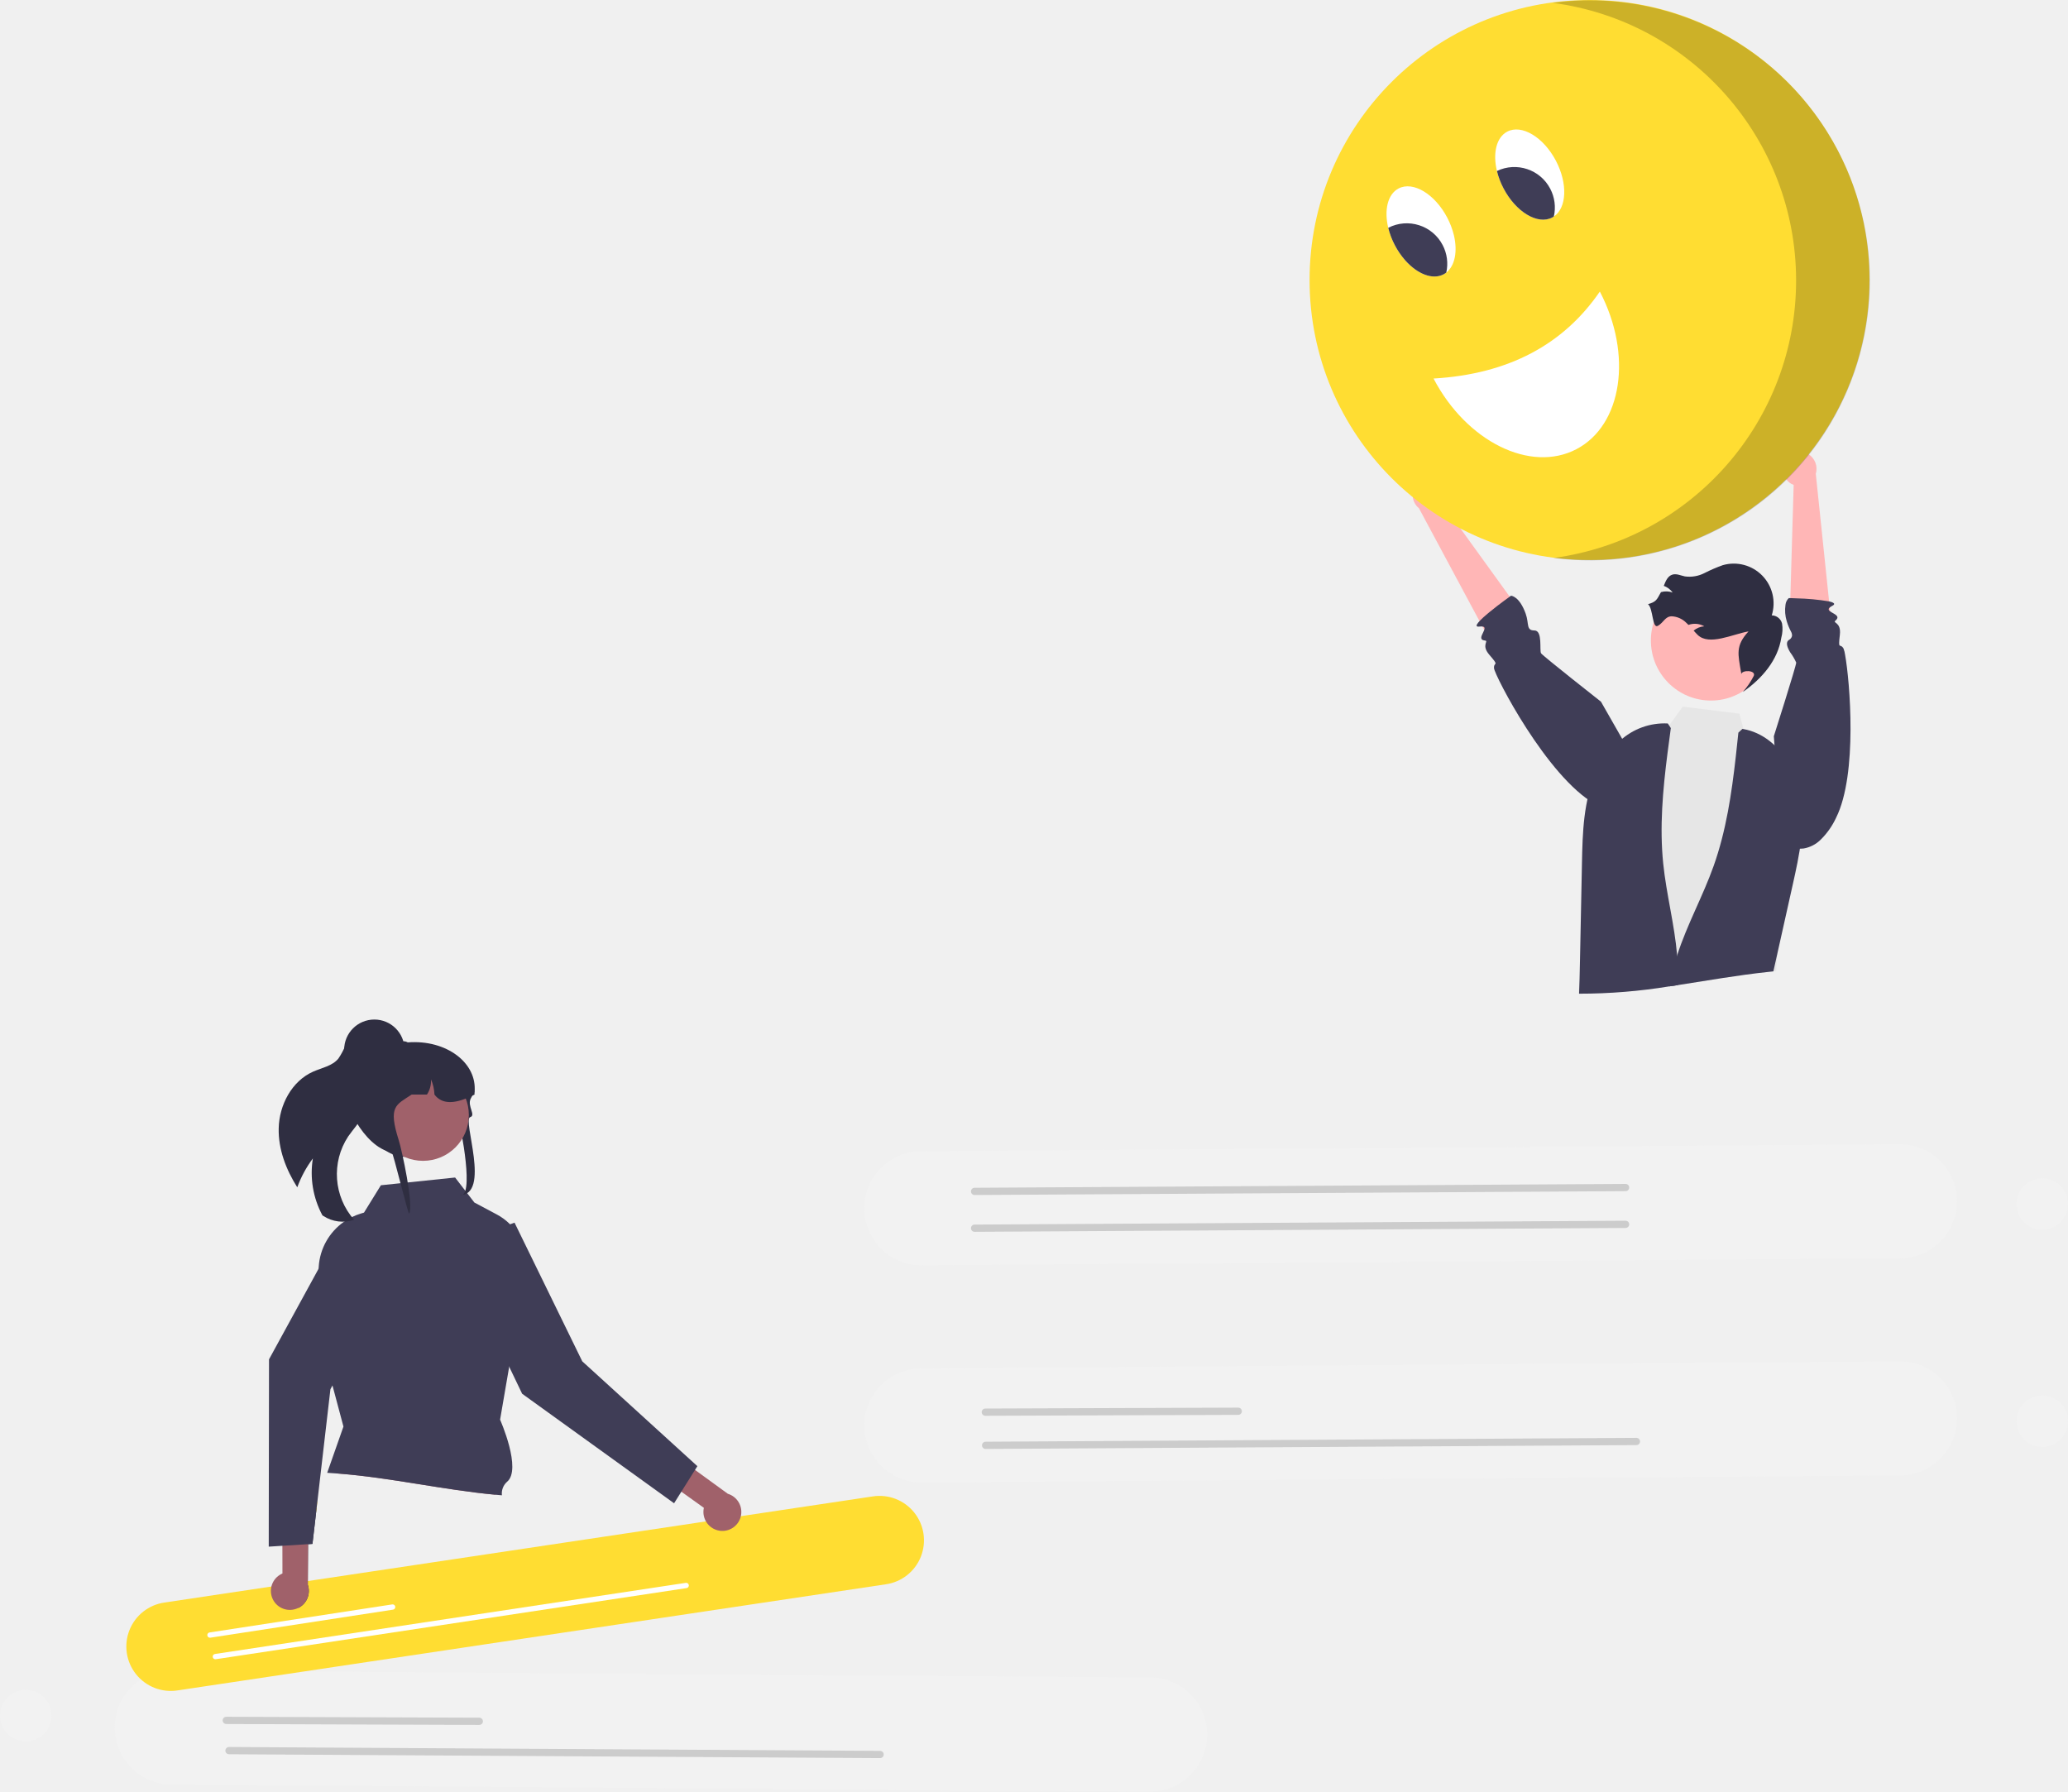
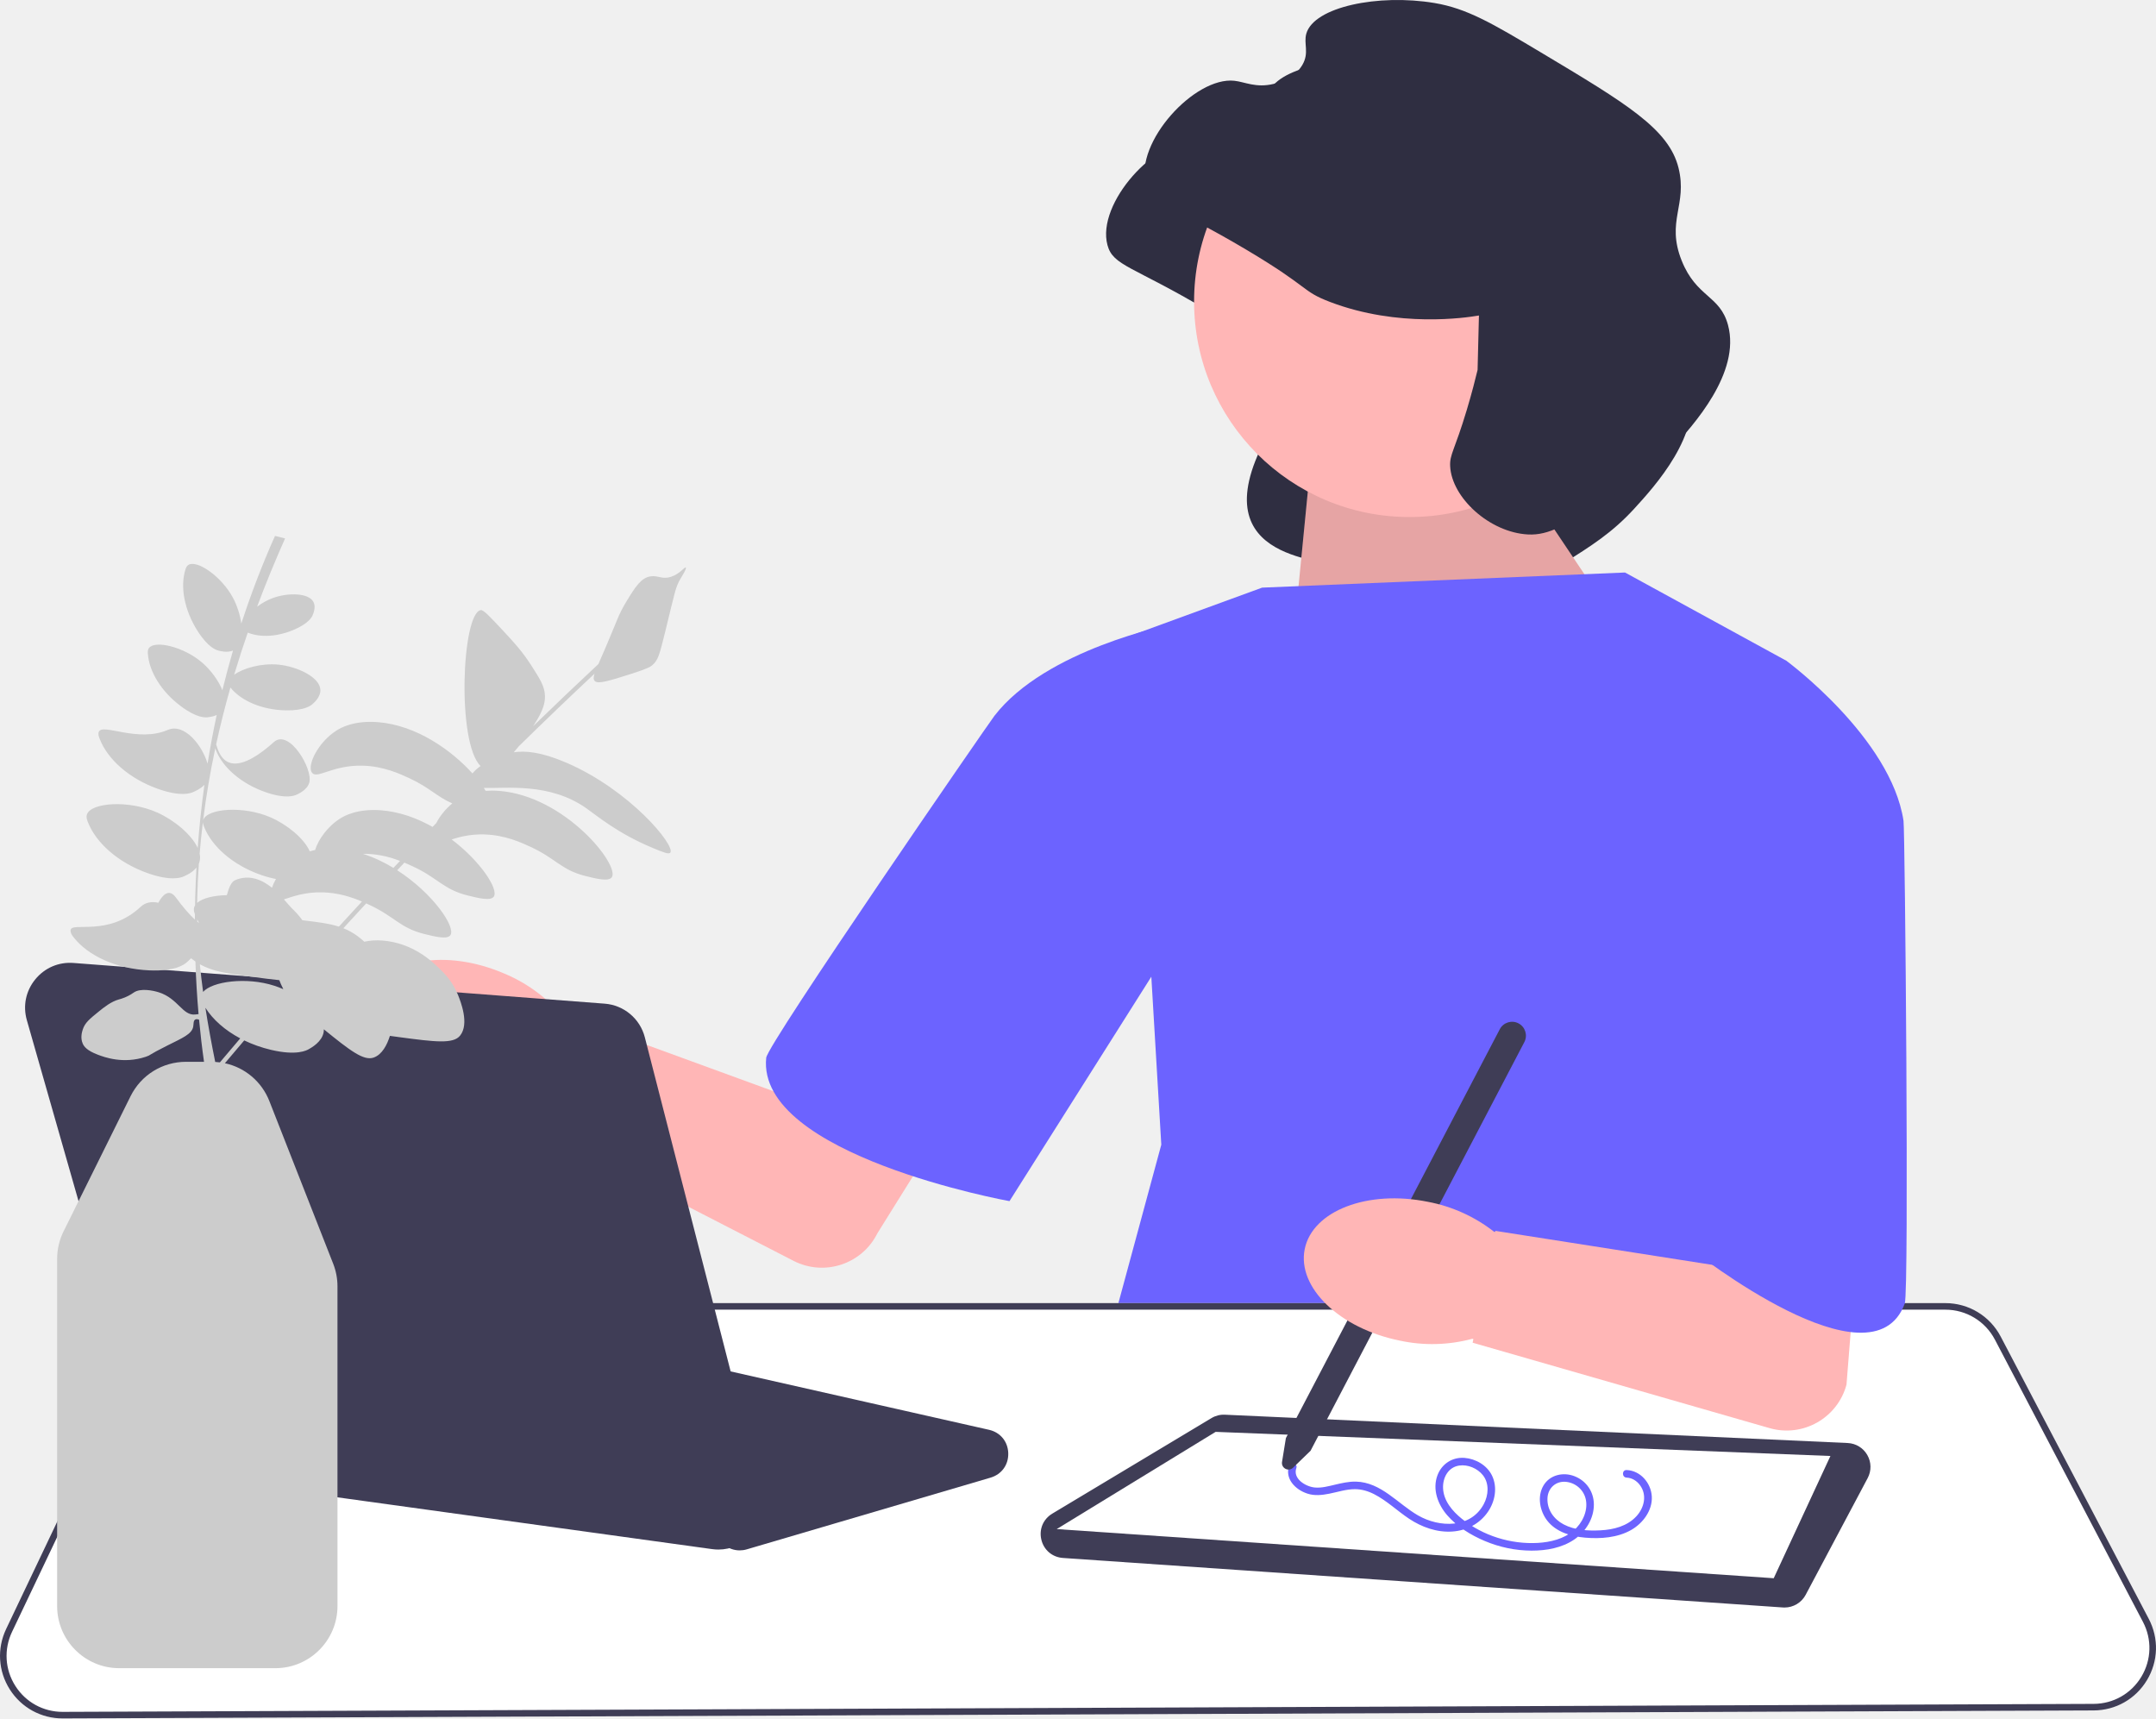
- <svg xmlns="http://www.w3.org/2000/svg" data-name="Layer 1" width="562" height="486.805" viewBox="0 0 562 486.805">
-   <path d="M553.882,596.171a15.513,15.513,0,0,0,15.611,15.388l265.993-1.906a15.5,15.5,0,0,0-.222-30.999L569.27,580.561A15.513,15.513,0,0,0,553.882,596.171Z" transform="translate(-319 -208.7551)" fill="#f2f2f2" />
-   <path d="M585.789,592.465a.985.985,0,0,1,.98-.987l68.703-.246a.984.984,0,1,1,.007,1.967h0l-68.703.246A.985.985,0,0,1,585.789,592.465Z" transform="translate(-319 -208.7551)" fill="#ccc" />
-   <path d="M585.868,601.482a.985.985,0,0,1,.98-.987l176.89-1.049a.984.984,0,0,1,.011,1.967h-.004L586.855,602.462A.985.985,0,0,1,585.868,601.482Z" transform="translate(-319 -208.7551)" fill="#ccc" />
-   <path d="M553.882,537.171a15.513,15.513,0,0,0,15.611,15.388l265.993-1.906a15.5,15.5,0,0,0-.222-30.999L569.27,521.561A15.513,15.513,0,0,0,553.882,537.171Z" transform="translate(-319 -208.7551)" fill="#f2f2f2" />
-   <path d="M582.868,542.482a.985.985,0,0,1,.98-.987l176.89-1.049a.984.984,0,1,1,.007,1.967h0L583.855,543.462A.985.985,0,0,1,582.868,542.482Z" transform="translate(-319 -208.7551)" fill="#ccc" />
-   <path d="M582.868,532.482a.985.985,0,0,1,.98-.987l176.89-1.049a.984.984,0,1,1,.007,1.967h0L583.855,533.462A.985.985,0,0,1,582.868,532.482Z" transform="translate(-319 -208.7551)" fill="#ccc" />
-   <path d="M631.73,664.561l-265.993-1.906a15.5,15.5,0,0,0-.222,30.999l265.993,1.906a15.5,15.5,0,0,0,.222-30.999Z" transform="translate(-319 -208.7551)" fill="#f2f2f2" />
-   <path d="M449.224,677.445l-68.703-.246a.984.984,0,1,1,.007-1.967l68.703.246a.984.984,0,1,1-.007,1.967Z" transform="translate(-319 -208.7551)" fill="#ccc" />
-   <path d="M558.145,686.462l-176.89-1.049a.984.984,0,1,1,.007-1.967h0l176.89,1.049a.984.984,0,1,1-.007,1.967Z" transform="translate(-319 -208.7551)" fill="#ccc" />
-   <circle cx="555" cy="327.163" r="7" fill="#f2f2f2" />
-   <circle cx="555" cy="386.163" r="7" fill="#f2f2f2" />
-   <path d="M559.728,639.236,367.282,668.064a12.071,12.071,0,1,1-3.576-23.875L556.151,615.361a12.071,12.071,0,1,1,3.576,23.875Z" transform="translate(-319 -208.7551)" fill="#ffdd32" />
-   <path d="M425.829,646.121l-49.679,7.624a.72.72,0,0,1-.218-1.423h0l49.679-7.624a.72.72,0,0,1,.218,1.423Z" transform="translate(-319 -208.7551)" fill="#fff" />
-   <path d="M505.568,640.268,377.613,659.598a.72.72,0,0,1-.218-1.423h0L505.35,638.846a.72.72,0,1,1,.218,1.423Z" transform="translate(-319 -208.7551)" fill="#fff" />
-   <path d="M515.022,624.726a5.162,5.162,0,0,1-4.74-6.271l-20.917-14.98,2.721-6.804,24.713,17.974a5.155,5.155,0,0,1-1.777,10.082Z" transform="translate(-319 -208.7551)" fill="#a0616a" />
-   <path d="M458.829,540.969l-12.569,4.6a4.479,4.479,0,0,0-2.667,5.745q.074.202.167.397l17.137,35.749L502.188,617.219l6.329-10.084-31.278-28.482Z" transform="translate(-319 -208.7551)" fill="#3f3d56" />
-   <path d="M453.66,614.901c-14.324-1.331-28.355-4.638-42.701-5.75l5.757-14.653,29.423,4.382Z" transform="translate(-319 -208.7551)" fill="#a0616a" />
-   <path d="M405.063,618.347l-.124,1.097-1.024,8.815-1.2.073-.066,11.039a5.139,5.139,0,0,1-2.1,6.013,4.217,4.217,0,0,1-.505.278,52.556,52.556,0,0,1,.651-17.199,30.662,30.662,0,0,1,2.048-6.116,25.032,25.032,0,0,1,1.536-2.816C404.522,619.13,404.785,618.734,405.063,618.347Z" transform="translate(-319 -208.7551)" fill="#2f2e41" />
-   <path d="M405.29,616.445l-.227,1.895v.007l-.124,1.097c-.322.044-.549.073-.658.088a.635.635,0,0,1-.08.007Z" transform="translate(-319 -208.7551)" fill="#ffdd32" />
-   <path d="M457.377,580.116l-2.473,14.382s6.006,13.534,1.873,16.906a4.228,4.228,0,0,0-1.375,3.65c-.585-.051-1.163-.102-1.741-.154-14.324-1.331-28.355-4.638-42.701-5.75-1.017-.08-2.026-.154-3.043-.205l4.419-12.568-2.985-11.171-3.094-11.588-.666-19.079a10.677,10.677,0,0,1,.007-1.083c0-.19.007-.373.022-.563a16.166,16.166,0,0,1,6.847-12.158.026.026,0,0,0,.015-.007,16.2,16.2,0,0,1,2.121-1.258,15.715,15.715,0,0,1,2.465-.973l.849-.256,4.594-7.433,5.326-.556,1.975-.205,12.868-1.339,2.773,3.599.505.658,1.953,2.531,6.087,3.241a14.919,14.919,0,0,1,3.607,2.677,15.141,15.141,0,0,1,4.367,9.269,14.919,14.919,0,0,1,.044,2.429Z" transform="translate(-319 -208.7551)" fill="#3f3d56" />
-   <path d="M394.74,515.344c-.132,5.686,1.993,11.191,5.045,16.027a30.403,30.403,0,0,1,4.238-7.841,24.41,24.41,0,0,0,2.598,15.459,3.278,3.278,0,0,0,.278.178,9.581,9.581,0,0,0,8.334,1.022,18.691,18.691,0,0,1-1.606-22.651c1.32-1.908,3.027-3.595,3.845-5.767,1.291-3.464.05-7.279-.733-10.891-.732-3.362-.86-7.362,1.395-9.826a2.37,2.37,0,0,0-2.172-1,4.483,4.483,0,0,0-3.047,2.65,19.333,19.333,0,0,1-1.968,3.7c-1.664,2.012-4.497,2.488-6.885,3.549C398.279,502.527,394.878,509.017,394.74,515.344Z" transform="translate(-319 -208.7551)" fill="#2f2e41" />
-   <path d="M443.413,512.093c-.33-1.157,1.947,5.913.848,6.041-5.006.574-11.877,3.564-15.363,4.958-.157-.018-.314-.036-.466-.059-.374-.041-.739-.1-1.099-.169-8.118-1.536-11.24-14.006-11.24-14.12,0-.561,1.345-15.958,3.465-16.186a15.62,15.62,0,0,1,1.676-.091h5.26a24.442,24.442,0,0,1,3.302-.479h.009c10.588-.807,18.937,5.647,18.157,13.5-.005.009-.014.018-.018.027-.226.337-.425.656-.6.962-.171.287-.314.561-.439.82-.965,2.005,1.516,4.529-.129,5-2.188.626,5.754,21.216-2.906,21.216C448.081,534.712,444.325,515.283,443.413,512.093Z" transform="translate(-319 -208.7551)" fill="#2f2e41" />
-   <circle cx="114.961" cy="302.966" r="12.453" fill="#a0616a" />
-   <path d="M447.961,506.168c-.208.109-.411.21-.619.31-.217.105-.434.21-.651.305-4.17,1.891-7.564,2.101-9.623-.615a11.512,11.512,0,0,0-.947-4.148,6.666,6.666,0,0,1-1.099,4.148h-4.147c-4.271,2.835-6.465,3.131-3.5,12.438.827,2.593,4.113,17.684,2.82,19.922-.374-.041-4.353-16.57-4.713-16.638-8.118-1.536-13.276-14.91-12.616-15.667a13.944,13.944,0,0,1,1.445-6.203,14.267,14.267,0,0,1,5.421-5.898,25.142,25.142,0,0,1,4.331-1.627c.037-.009.069-.018.106-.027.457-.123.924-.237,1.39-.333a25.569,25.569,0,0,1,2.918-.442c.069-.005.139-.009.203-.009a2.199,2.199,0,0,1,1.113.305c.005,0,.005.005.009.005a2.095,2.095,0,0,1,.619.551,2.119,2.119,0,0,1,.453,1.317h4.618q.256,0,.513.014A12.381,12.381,0,0,1,447.943,505.516C447.957,505.735,447.961,505.949,447.961,506.168Z" transform="translate(-319 -208.7551)" fill="#2f2e41" />
-   <circle cx="101.734" cy="285.228" r="8.204" fill="#2f2e41" />
-   <path d="M400.55,645.385a4.217,4.217,0,0,1-.505.278,5.151,5.151,0,1,1-4.554-9.242q.132-.065.267-.122l-.015-7.528-.015-8.859-.015-9.342,7.111-1.756-.08,13.534-.029,5.984-.066,11.039A5.139,5.139,0,0,1,400.55,645.385Z" transform="translate(-319 -208.7551)" fill="#a0616a" />
-   <path d="M428.656,549.303l-.739,1.383-18.567,34.522-.556,1.031-2.626,22.627-.878,7.579-.227,1.895v.007l-.124,1.097-1.024,8.815-1.2.073-2.019.132-4.953.307-3.709.234.007-5.933.066-44.961,13.49-24.653.329-.607,5.209-9.518a4.487,4.487,0,0,1,6.092-1.778q.185.102.36.22Z" transform="translate(-319 -208.7551)" fill="#3f3d56" />
-   <circle cx="7" cy="466.163" r="7" fill="#f2f2f2" />
-   <path d="M805.928,421.206s-2.538,26.87-3.943,46.761v.015q-.165,2.403-.307,4.645l-.746.066c-.512.051-1.017.11-1.529.161-8.179.871-16.277,2.312-24.405,3.563q-1.174.176-2.348.351a152.191,152.191,0,0,1-24.522,1.99h-.154c.066-1.024.168-2.363.285-3.899.688-8.698,2.078-23.775,2.078-23.775l1.295-8.727,4.236-28.589.029-.22.037-.249.205-.051,8.896-2.312,4.784-1.236,2.78-3.833,3.702-5.106,15.392,1.895,1.127,4.199,2.085,7.74.066.249,8.076,4.689Z" transform="translate(-319 -208.7551)" fill="#e6e6e6" />
-   <circle cx="464.957" cy="174.039" r="16.312" fill="#ffb6b6" />
-   <path d="M766.865,372.922c1.432,1.157,1.104,6.786,2.7,5.869s1.928-2.561,3.766-2.578a6.017,6.017,0,0,1,3.963,1.793c.196.177.382.362.562.545.165-.058.328-.111.5-.154a5.183,5.183,0,0,1,3.801.535,5.085,5.085,0,0,0-2.895,1.167c.351.393.707.788,1.081,1.154,3.124,3.061,9.529-.199,13.836-.934-3.587,3.917-2.88,6.103-1.988,11.338l.004.286c.183-1.207,4.05-1.147,3.413.455a20.593,20.593,0,0,1-2.98,4.381c5.269-3.65,9.522-8.681,10.462-14.758a8.934,8.934,0,0,0,.205-3.827,2.935,2.935,0,0,0-2.803-2.235,10.815,10.815,0,0,0-13.301-13.642,41.333,41.333,0,0,0-5.003,2.16,8.994,8.994,0,0,1-5.299.898c-1.132-.234-2.278-.82-3.387-.488-1.285.385-1.838,1.743-2.353,3.053a5.177,5.177,0,0,1,2.412,1.819,5.066,5.066,0,0,0-3.116-.127.316.316,0,0,0-.055.015C769.225,371.733,769.157,372.245,766.865,372.922Z" transform="translate(-319 -208.7551)" fill="#2f2e41" />
-   <path d="M774.998,476.417q-1.174.176-2.348.351a152.191,152.191,0,0,1-24.522,1.99c.058-1.295.095-2.597.132-3.899.051-1.822.088-3.65.124-5.479q.252-12.433.505-24.858c.007-.395.015-.797.022-1.192.168-8.376.395-17.031,3.87-24.661a25.153,25.153,0,0,1,2.948-4.894c.059-.08.11-.154.168-.227.08-.102.161-.205.241-.3a24.298,24.298,0,0,1,3.102-3.212,17.871,17.871,0,0,1,13.007-4.704l.351.534.468.724c-.307,2.29-.622,4.587-.914,6.884-1.266,9.956-2.173,19.971-1.156,29.935.863,8.376,3.08,16.577,3.782,24.961.029.278.051.563.073.841A69.716,69.716,0,0,1,774.998,476.417Z" transform="translate(-319 -208.7551)" fill="#3f3d56" />
-   <path d="M800.93,472.688c.36-1.56.7-3.13,1.06-4.71v-.01q2.085-9.36,4.18-18.72c1.83-8.18,3.66-16.64,2.09-24.87a24.778,24.778,0,0,0-.61-2.51c-.08-.27-.17-.54-.26-.81a24.933,24.933,0,0,0-2.55-5.4c-2.78-4.44-6.94-7.89-12.02-8.8a1.666,1.666,0,0,0-.29-.06l-1.11,1.03c-.23,2.13-.45,4.28-.69,6.42-1.14,10.13-2.63,20.25-6.04,29.83-2.92,8.2-7.2,15.87-9.87,24.15-.01.05-.03.1-.04.14a70.78,70.78,0,0,0-2.13,8.4c.78-.12,1.57-.23,2.35-.35,8.13-1.25,16.22-2.69,24.4-3.56Z" transform="translate(-319 -208.7551)" fill="#3f3d56" />
-   <path d="M816.82,379.362l-.468-4.492-.11-1.039-.168-1.668-3.614-34.668a4.72,4.72,0,0,0-2.07-5.384,4.527,4.527,0,0,0-6.204,1.566c-.022.037-.037.073-.059.11a4.746,4.746,0,0,0,1.639,6.408,4.807,4.807,0,0,0,.68.322l-.029.973-.088,3.051-.066,2.304-.139,4.587-.051,1.778-.168,5.765-.161,5.56-.198,6.738-.154,5.179,1.865.476Z" transform="translate(-319 -208.7551)" fill="#ffb6b6" />
-   <path d="M820.434,386.743a8.153,8.153,0,0,0-.432-1.763c-.944-1.639-1.522.651-1.002-3.738.417-3.563-2.085-3.116-1.185-3.877,1.485-1.258-.563-1.814-1.463-2.495-.402-.3-.571-.622-.11-1.039a3.104,3.104,0,0,1,.717-.468c.98-.512.417-.9-.885-1.2a61.791,61.791,0,0,0-8.859-.827c-.717-.037-1.302-.051-1.668-.066-.271-.007-.424-.007-.424-.007a2.933,2.933,0,0,0-.9,1.836,10.189,10.189,0,0,0,.336,4.441,15.701,15.701,0,0,0,1.192,2.882A2.072,2.072,0,0,1,806,381.549v.007a1.614,1.614,0,0,1-.841,1.083c-.988.658-.439,2.041.329,3.343a14.788,14.788,0,0,1,1.653,2.809c0,.9-6.087,20.023-6.087,20.023l2.239,28.874a8.031,8.031,0,0,0,5.838,1.617,8.625,8.625,0,0,0,4.601-2.341,20.367,20.367,0,0,0,4.25-6.021C823.894,419.071,821.692,393.751,820.434,386.743Z" transform="translate(-319 -208.7551)" fill="#3f3d56" />
-   <path d="M709.439,339.125a4.741,4.741,0,0,1,2.239,6.222,4.551,4.551,0,0,1-.377.651l21.049,29.139-7.825,8.827L704.626,346.876a4.727,4.727,0,0,1-1.312-5.62,4.524,4.524,0,0,1,6.013-2.185Q709.383,339.097,709.439,339.125Z" transform="translate(-319 -208.7551)" fill="#ffb6b6" />
-   <path d="M768.442,424.564s-2.814,10.064-15.946,2.67-27.335-35.007-27.477-36.899,1.622-.32-1.268-3.657c-2.351-2.715-.029-3.751-1.199-3.877-3.086-.331,2.272-4.243-1.539-3.794s8.615-8.383,8.615-8.383,2.264.054,3.993,4.881c.971,2.711.054,4.566,2.367,4.555s1.323,5.482,1.812,6.208,16.277,13.146,16.277,13.146Z" transform="translate(-319 -208.7551)" fill="#3f3d56" />
-   <circle cx="431.971" cy="76.082" r="76.082" fill="#ffdd32" />
-   <path d="M712.312,267.906a20.918,20.918,0,0,1,1.8,4.758c1.032,4.347.307,8.292-2.065,10.142a4.598,4.598,0,0,1-.765.501c-2.969,1.552-7.064-.086-10.347-3.752a20.918,20.918,0,0,1-2.881-4.192,20.449,20.449,0,0,1-1.785-4.709c-1.156-4.801-.171-9.131,2.807-10.688C703.019,257.904,708.943,261.464,712.312,267.906Z" transform="translate(-319 -208.7551)" fill="#fff" />
-   <path d="M711.052,275.336a10.945,10.945,0,0,1,.995,7.469,4.598,4.598,0,0,1-.765.501c-2.969,1.552-7.064-.086-10.347-3.752a20.918,20.918,0,0,1-2.881-4.192,20.449,20.449,0,0,1-1.785-4.709A10.992,10.992,0,0,1,711.052,275.336Z" transform="translate(-319 -208.7551)" fill="#3f3d56" />
-   <path d="M741.847,252.46c3.235,6.185,2.939,12.784-.574,15.129a4.592,4.592,0,0,1-.456.272c-3.934,2.058-9.859-1.502-13.228-7.945a20.368,20.368,0,0,1-1.781-4.7c-1.161-4.81-.175-9.139,2.802-10.697C732.554,242.458,738.478,246.018,741.847,252.46Z" transform="translate(-319 -208.7551)" fill="#fff" />
-   <path d="M740.294,260.043a10.948,10.948,0,0,1,.978,7.546,4.592,4.592,0,0,1-.456.272c-3.934,2.058-9.859-1.502-13.228-7.945a20.368,20.368,0,0,1-1.781-4.7A10.991,10.991,0,0,1,740.294,260.043Z" transform="translate(-319 -208.7551)" fill="#3f3d56" />
-   <path d="M708.581,311.611c8.958,17.129,26.336,25.724,38.816,19.198s15.335-25.703,6.377-42.832C743.934,302.324,729.031,310.402,708.581,311.611Z" transform="translate(-319 -208.7551)" fill="#fff" />
-   <path d="M818.482,249.692a76.109,76.109,0,0,0-77.537-40.165,76.088,76.088,0,0,1,.235,150.845,76.062,76.062,0,0,0,77.301-110.68Z" transform="translate(-319 -208.7551)" opacity="0.2" style="isolation:isolate" />
+ <svg xmlns="http://www.w3.org/2000/svg" width="855.47" height="681.755" viewBox="0 0 855.47 681.755" role="img" artist="Katerina Limpitsouni" source="https://undraw.co/">
+   <path d="M571.597,149.332c-.125,.021-.313,.053-.54,.091-4.452,.737-31.366,4.889-58.501-5.447-11.495-4.379-7.574-5.47-33.176-20.694-30.015-17.848-37.719-17.724-39.954-26.046-4.463-16.619,19.369-42.743,35.143-41.023,4.153,.453,8.601,2.929,15.518,1.25,1.52-.369,8.173-1.984,11.417-7.491,2.893-4.913,.443-8.457,1.606-12.486,3.054-10.576,28.515-15.854,50.838-12.125,12.839,2.145,22.825,8.001,42.273,19.625,33.85,20.232,50.775,30.348,54.579,45.847,3.605,14.69-5.048,21.02,1.245,36.745,5.86,14.642,15.168,13.664,18.37,25.509,5.154,19.061-13.976,39.98-21.944,48.694-8.737,9.554-17.092,14.798-28.185,21.759-13.923,8.738-20.885,13.107-29.255,12.662-15.175-.806-60.267,1.937-60.855-10.62-.22-4.706-54.91-.853-27.98-51.52,3.303-6.215,68.009,.424,68.863-3.147" fill="#2f2e41" />
+   <polygon points="597.787 181.755 644.299 251.133 510.787 278.133 519.291 191.274 597.787 181.755" fill="#ffb6b6" />
+   <polygon points="597.787 181.755 644.299 251.133 510.787 278.133 519.291 191.274 597.787 181.755" opacity=".1" />
+   <polygon points="500.787 233.133 644.787 227.133 708.787 262.133 705.787 487.133 772.787 614.133 434.787 550.133 460.787 454.133 448.787 252.133 500.787 233.133" fill="#6c63ff" />
+   <path d="M3.878,670.236c-4.597-7.247-5.14-16.201-1.452-23.951l54.807-115.156c4.09-8.594,12.884-14.147,22.402-14.147H771.889c9.253,0,17.672,5.09,21.969,13.285l58.746,111.982c4.061,7.741,3.793,16.832-.715,24.321-4.508,7.488-12.417,11.979-21.157,12.014l-805.807,3.172h-.101c-8.542,0-16.368-4.301-20.946-11.52Z" fill="#fff" />
+   <path d="M3.878,670.236c-4.597-7.247-5.14-16.201-1.452-23.951l54.807-115.156c4.09-8.594,12.884-14.147,22.402-14.147H771.889c9.253,0,17.672,5.09,21.969,13.285l58.746,111.982c4.061,7.741,3.793,16.832-.715,24.321-4.508,7.488-12.417,11.979-21.157,12.014l-805.807,3.172h-.101c-8.542,0-16.368-4.301-20.946-11.52Zm75.756-150.65c-8.519,0-16.389,4.971-20.05,12.662L4.777,647.404c-3.301,6.936-2.816,14.95,1.299,21.437,4.098,6.461,11.101,10.31,18.748,10.31h.09l805.807-3.172c7.823-.031,14.902-4.051,18.936-10.753,4.035-6.702,4.274-14.84,.64-21.767l-58.746-111.984c-3.847-7.333-11.382-11.889-19.664-11.889H79.635Z" fill="#3f3d56" />
+   <path d="M707.438,637.732l-285.674-19.641c-4.218-.29-7.582-3.134-8.569-7.244-.988-4.11,.716-8.172,4.341-10.347l63.171-37.903c1.604-.963,3.444-1.431,5.309-1.341l247.106,11.232c3.267,.147,6.185,1.932,7.806,4.772,1.621,2.84,1.672,6.26,.138,9.147l-24.603,46.312c-1.651,3.108-4.889,5.034-8.374,5.034-.216,0-.433-.008-.65-.022Z" fill="#3f3d56" />
+   <polygon points="419.287 606.633 703.787 626.133 726.287 577.633 482.34 568.066 419.287 606.633" fill="#fff" />
+   <circle cx="559.287" cy="119.633" r="85.492" fill="#ffb6b6" />
+   <path d="M586.823,125.165c-.125,.021-.313,.053-.54,.091-4.452,.737-31.366,4.889-58.501-5.447-11.495-4.379-7.574-5.47-33.176-20.694-30.015-17.848-37.719-17.724-39.954-26.046-4.463-16.619,19.369-42.743,35.143-41.023,4.153,.453,8.601,2.929,15.518,1.25,1.52-.369,8.173-1.984,11.417-7.491,2.893-4.913,.443-8.457,1.606-12.486,3.054-10.576,28.515-15.854,50.838-12.125,12.839,2.145,22.825,8.001,42.273,19.625,33.85,20.232,50.775,30.348,54.579,45.847,3.605,14.69-5.048,21.02,1.245,36.745,5.86,14.642,15.168,13.664,18.37,25.509,5.154,19.061-13.976,39.98-21.944,48.694-8.737,9.554-17.092,14.798-28.185,21.759-13.923,8.738-20.885,13.107-29.255,12.662-15.175-.806-30.268-14.558-30.857-27.116-.22-4.706,1.743-6.118,6.602-22.296,2.024-6.74,3.428-12.305,4.282-15.875" fill="#2f2e41" />
+   <path d="M645.42,583.21c5.5,.217,9.686,5.145,9.989,10.485,.315,5.542-3.538,10.647-8.167,13.285-5.423,3.091-12.192,3.587-18.298,3.055-5.492-.479-11.468-2.187-15.003-6.722-2.974-3.816-4.068-9.582-1.539-13.913,2.508-4.295,7.841-5.481,12.302-3.757,4.721,1.824,7.689,6.118,7.719,11.191,.033,5.624-3.215,10.821-7.773,13.931-4.916,3.354-11.104,4.433-16.956,4.419-6.376-.015-12.724-1.353-18.59-3.838-5.496-2.328-10.986-5.685-14.916-10.247-3.684-4.277-5.889-10.211-3.844-15.758,1.677-4.549,5.914-7.338,10.767-6.953,4.443,.353,8.936,2.931,10.908,7.036,2.225,4.632,1.226,10.188-1.606,14.329-3.269,4.781-8.437,7.468-14.175,7.856-6.107,.413-12.156-1.757-17.18-5.112-4.652-3.106-8.741-7.083-13.735-9.668-2.404-1.244-5.019-2.034-7.741-2.031-3.465,.004-6.797,1.142-10.167,1.803-2.856,.56-5.8,.886-8.619-.027-2.412-.781-4.669-2.213-6.189-4.266-1.437-1.942-1.942-4.375-1.128-6.681,.638-1.808,3.538-1.03,2.893,.798-1.489,4.216,3.618,7.314,7.193,7.701,2.712,.293,5.51-.49,8.127-1.102,2.727-.638,5.515-1.29,8.335-1.221,9.989,.246,16.593,8.785,24.647,13.417,8.468,4.871,20.868,5.21,26.053-4.468,1.883-3.515,2.272-8.188-.315-11.472-2.155-2.736-5.984-4.373-9.455-3.843-4.358,.666-6.529,4.817-6.371,8.944,.194,5.05,3.714,9.154,7.468,12.179,8.357,6.733,19.439,10.163,30.127,9.561,5.015-.282,10.345-1.588,14.24-4.927,3.366-2.885,5.664-7.576,4.855-12.07-.7-3.889-3.962-6.839-7.903-7.231-4.032-.4-7.182,2.462-7.362,6.489-.202,4.53,2.489,8.311,6.389,10.374,4.418,2.337,9.772,2.627,14.667,2.372,5.198-.27,10.615-1.64,14.252-5.598,3.103-3.376,4.279-8.386,1.42-12.292-1.262-1.724-3.16-2.939-5.321-3.024-1.924-.076-1.934-3.076,0-3h0Z" fill="#6c63ff" />
+   <path d="M508.692,579.997l1.529-9.458,84.874-162.219c1.406-2.687,4.736-3.729,7.423-2.324,2.687,1.406,3.729,4.736,2.324,7.423l-84.836,162.147-6.936,6.72c-.82,.791-2.004,.961-3.014,.432-1.01-.528-1.545-1.597-1.364-2.723Z" fill="#3f3d56" />
+   <path d="M566.545,476.79c9.576,1.803,18.58,5.872,26.26,11.869l.432,.093,.087-.43,92.502,14.489-6.701-123.036,70.105-38.397-16.57,207.973c-3.589,13.282-17.373,21.039-30.588,17.214l-117.751-33.87,.294-1.449-.412-.111c-9.411,2.538-19.292,2.785-28.818,.72-23.897-4.836-40.772-21.086-37.692-36.294,3.08-15.208,24.947-23.612,48.851-18.771Z" fill="#ffb6b6" />
+   <path d="M629.787,284.133l79-22s41.5,30.5,46.5,63.5c.595,3.925,2.244,186.746,.5,191.5-12.922,35.219-84-21-84-21l-42-212Z" fill="#6c63ff" />
+   <path d="M287.122,612.722l-8.19-7.02h-0c-1.219-1.046-2.702-1.738-4.287-2.003l-182.483-30.414c-4.165-.694-7.242-3.702-8.03-7.851-.788-4.148,.972-8.075,4.593-10.248l65.102-39.061c2.176-1.306,4.736-1.717,7.213-1.157l231.374,52.273c4.498,1.016,7.5,4.65,7.647,9.26s-2.616,8.429-7.041,9.73l-96.741,28.453c-.918,.271-1.854,.402-2.782,.402-2.309,0-4.569-.817-6.375-2.366Z" fill="#3f3d56" />
+   <path d="M199.243,385.882c9.045,3.622,17.092,9.358,23.466,16.728l.406,.175,.169-.405,87.947,32.122,93.903-152.042,51.912,32.173-108.878,174.595c-6.092,12.336-21.117,17.278-33.342,10.966l-108.966-56.025,.569-1.365-.382-.188c-9.724,.668-19.466-1.003-28.412-4.872-22.508-9.371-35.918-28.581-29.952-42.904,5.966-14.324,29.046-18.335,51.561-8.958Z" fill="#ffb6b6" />
+   <path d="M505.866,309.909l-41.534-62.11s-49.425,9.783-69.784,36.23c-2.545,3.306-89.963,130.089-90.527,135.622-3.942,38.731,96.529,56.878,96.529,56.878l105.316-166.621Z" fill="#6c63ff" />
+   <path d="M282.602,614.588l-209.182-28.912c-7.001-.967-12.779-5.983-14.722-12.779L10.656,404.744c-1.628-5.699-.413-11.601,3.334-16.192s9.283-6.965,15.195-6.514l210.75,16.146c7.625,.584,14.025,5.953,15.928,13.359l46.474,180.918c1.483,5.773,0,11.876-3.968,16.324-3.417,3.831-8.261,5.971-13.312,5.971-.814,0-1.635-.056-2.456-.169Z" fill="#3f3d56" />
+   <path d="M235.976,270.166c1.223,1.345,5.66-.025,14.484-2.821,6.708-2.125,7.741-2.898,8.379-3.452,2.243-1.949,2.831-3.998,5.053-13.052,3.988-16.25,4.111-17.864,6.159-21.312,.705-1.188,2.486-4.02,2.052-4.371-.446-.361-2.374,2.59-5.937,3.705-3.472,1.087-5.035-.654-8-.211-3.832,.573-6.111,4.213-9.685,10.105-3.165,5.218-3.563,7.317-8,17.684-1.257,2.937-2.269,5.21-3.046,7.006-8.712,8.131-17.352,16.369-25.914,24.679,.165-.252,.32-.49,.455-.697,3.792-5.823,4.308-8.945,4.253-11.284-.089-3.79-1.899-6.676-5.515-12.295-3.544-5.506-6.901-9.139-10.947-13.474-5.303-5.682-7.954-8.524-9.01-8.337-7.542,1.335-9.559,52.687-.07,61.871-1.332,.952-2.435,1.948-3.232,2.929-8.123-9.019-22.038-19.095-37.452-20.335-9.503-.765-14.748,2.217-16.379,3.242-7.538,4.734-12.02,14.21-9.769,16.884,2.099,2.493,8.161-3.175,20.042-2.863,8.29,.218,14.766,3.225,18.61,5.011,8.065,3.746,11.014,7.428,16.96,9.951-2.787,2.297-4.996,5.164-6.383,7.837-.48,.495-.959,.993-1.439,1.489-6.135-3.457-13.044-5.994-20.286-6.577-9.503-.765-14.748,2.217-16.379,3.242-5.08,3.191-8.761,8.53-9.94,12.494-.77,.155-1.483,.331-2.135,.522-2.303-5.204-9.156-10.693-15.529-13.459-10.969-4.761-25.218-3.499-26.742,1.029-.049,.144-.061,.286-.082,.429,1.202-9.702,2.835-19.335,4.875-28.899,.069,.273,.156,.549,.272,.84,2.708,6.801,10.025,13.329,19.998,16.715,7.828,2.658,11.107,1.28,11.939,.895,.796-.368,4.232-1.843,5.074-4.776,1.561-5.438-7.999-21.509-14.029-16.118-19.374,17.319-22.033,3.295-22.923,.935,1.647-7.561,3.543-15.079,5.67-22.553,.037,.046,.068,.091,.106,.137,4.233,5.134,12.379,8.75,21.952,8.91,7.513,.125,9.968-1.978,10.582-2.542,.586-.539,3.151-2.771,3.064-5.543-.16-5.14-9.303-9.326-16.619-10.052-6.742-.669-14.001,1.395-17.602,4.009,1.674-5.598,3.475-11.171,5.396-16.72,4.92,2.01,11.89,1.739,18.736-1.321,5.646-2.524,6.744-4.947,7.005-5.582,.249-.606,1.384-3.164,.354-5.201-1.91-3.777-10.186-3.713-15.895-1.706-2.351,.827-4.585,2.099-6.5,3.537,3.405-9.095,7.116-18.126,11.107-27.09l-4-1c-5.099,11.451-9.544,23.051-13.364,34.779-.475-3.44-1.666-7.104-3.233-10.081-4.609-8.754-14.453-15.321-17.782-13.19-.666,.426-.946,1.12-1.2,1.947-2.041,6.65-.504,15.841,4.871,24.284,4.218,6.627,7.467,7.558,8.313,7.768,.715,.178,3.473,.939,5.74-.042-1.525,5.225-2.935,10.473-4.22,15.744-1.547-3.841-4.596-7.934-7.82-10.764-7.435-6.526-18.978-9.137-21.324-5.957-.469,.636-.483,1.385-.424,2.247,.473,6.94,5.196,14.973,13.235,20.935,6.31,4.68,9.676,4.386,10.542,4.28,.51-.062,2.049-.216,3.533-.887-1.378,6.405-2.582,12.84-3.623,19.303-2.082-7.23-9.155-16.249-15.829-13.38-11.844,5.092-25.768-2.73-27.3,.691-.399,.89-.069,1.808,.313,2.803,3.069,8.012,11.544,15.776,23.181,19.898,9.133,3.236,12.997,1.672,13.979,1.233,.651-.291,2.799-1.188,4.398-2.853-1.15,8.304-2.032,16.651-2.653,25.034-2.469-5.392-9.425-11.073-15.937-14.001-11.422-5.138-26.362-4.012-28.021,.709-.332,.944-.07,1.855,.321,2.877,3.15,8.224,11.848,16.192,23.793,20.424,9.375,3.321,13.34,1.716,14.348,1.266,.736-.329,3.337-1.415,4.996-3.479-.212,3.875-.376,7.757-.48,11.647-.03,1.108-.047,2.216-.068,3.323-.135,.218-.252,.44-.33,.673-.32,.95-.102,1.864,.273,2.863-.008,.704-.013,1.407-.017,2.11-2.09-1.894-4.583-4.743-7.581-8.802-2.706-3.662-5.275-.975-6.925,2.143-2.587-.576-5.055-.22-6.996,1.594-13.016,12.159-27.614,5.708-27.821,9.333-.06,1.046,.501,1.878,1.207,2.78,5.683,7.26,16.84,12.556,30.094,13.114,10.403,.438,13.877-2.389,14.747-3.149,.306-.267,.991-.844,1.733-1.655,.596,.476,1.176,.907,1.757,1.301,.229,6.96,.638,13.912,1.245,20.852-.493,.044-.965,.125-1.317,.161-5.039,.513-6.737-6.285-14.348-8.768-2.528-.825-7.398-1.725-9.964,0-.37,.248-1.631,1.183-3.587,1.993-1.156,.479-2.04,.701-2.391,.797-3.123,.854-6.016,3.198-7.971,4.783-3.676,2.979-5.514,4.468-6.377,7.174-.271,.852-1.035,3.247,0,5.58,.489,1.102,1.625,2.742,5.979,4.384,2.588,.976,10.135,3.823,19.131,.797,2.049-.689,.485-.442,8.37-4.384,6.204-3.101,9.832-4.584,10.363-7.573,.187-1.051-.001-2.332,.797-2.79,.444-.254,.98-.131,1.516,.062,.522,5.579,1.174,11.149,1.964,16.707h-7.099c-9.426,0-17.882,5.246-22.067,13.691l-26.552,53.568c-1.676,3.381-2.562,7.163-2.562,10.938v137.743c0,13.581,11.049,24.63,24.63,24.63h61.977c13.581,0,24.63-11.049,24.63-24.63v-126.835c0-3.092-.573-6.119-1.703-8.998l-25.306-64.476c-3.069-7.819-9.717-13.351-17.663-15.063,2.549-3.022,5.102-6.04,7.674-9.05,3.239,1.563,6.803,2.846,10.634,3.747,10.136,2.383,14.079,.258,15.076-.325,.953-.557,5.082-2.823,5.782-6.602,.075-.405,.104-.815,.099-1.227,10.382,8.44,15.798,12.6,19.755,11.213,3.402-1.192,5.344-5.1,6.456-8.607,1.161,.161,2.393,.326,3.706,.502,14.219,1.899,21.385,2.779,24.126-.589,3.793-4.661,.193-13.649-.8-16.126-2.157-5.384-5.475-8.66-7.536-10.653-2.677-2.588-10.305-9.964-22.315-10.948-2.611-.214-4.956-.05-7.346,.45-.833-.762-1.711-1.508-2.679-2.216-1.844-1.351-3.664-2.351-5.624-3.132,3.006-3.293,6.02-6.576,9.048-9.846,.479,.218,.935,.429,1.353,.623,9.921,4.608,12.101,9.12,21.641,11.495,4.329,1.078,9.229,2.298,10.442,.463,2.155-3.258-6.993-16.666-21.129-25.738,.953-1.009,1.909-2.015,2.864-3.022,1.293,.542,2.432,1.071,3.402,1.521,9.921,4.608,12.101,9.12,21.642,11.495,4.328,1.078,9.229,2.298,10.442,.463,1.923-2.907-5.153-13.898-16.741-22.677,3.183-1.011,7.404-2.131,12.869-1.987,8.29,.218,14.766,3.225,18.61,5.011,9.921,4.608,12.101,9.12,21.641,11.495,4.328,1.078,9.229,2.298,10.442,.463,3.204-4.844-18.557-32.137-44.588-34.232-2.021-.163-3.837-.149-5.479-.028-.227-.376-.473-.762-.733-1.154,8.807,.283,26.008-2.235,40.648,8.044,4.221,2.964,12.422,9.936,26.146,15.664,4.386,1.831,6.592,2.731,7.2,1.979,2.175-2.691-15.907-24.838-41.346-35.748-10.086-4.326-16.318-4.735-20.75-4.08,.683-.779,1.349-1.583,1.99-2.39,9.906-9.715,19.936-19.329,30.057-28.813-.49,1.515-.474,2.321,.061,2.909Zm-127.117,120.915c-11.188-3.622-24.736-1.676-28.269,2.445-.498-3.652-.931-7.31-1.288-10.975,5.097,2.847,10.416,3.609,20.505,4.956,4.297,.574,7.94,1.051,11.021,1.35,.414,1.122,.855,2.131,1.367,3.097,.059,.112,.123,.219,.184,.329l-.089,.102c-1.149-.498-2.3-.938-3.431-1.304Zm-29.726-49.069c.319-1.059,.326-2.186,.082-3.348,.348-4.211,.783-8.408,1.297-12.593-.013,.641,.19,1.282,.467,1.977,3.11,7.812,11.515,15.31,22.971,19.199,2.137,.726,3.97,1.183,5.549,1.463-.695,1.211-1.227,2.39-1.58,3.482-3.906-3.138-8.933-5.419-14.637-2.999-1.552,.659-2.474,3.068-3.274,5.95-5.27,.091-9.673,1.19-11.77,3.05,.011-.776,.007-1.55,.028-2.327,.118-4.429,.336-8.843,.644-13.244,.084-.197,.16-.4,.223-.609Zm-.88,22.78c.227,.465,.476,.928,.734,1.389-.234-.173-.474-.358-.721-.559-.007-.276-.008-.553-.013-.83Zm8.997,56.685c-.614-.081-1.233-.139-1.858-.174-1.442-7.161-2.774-14.317-3.889-21.487,2.932,4.653,7.717,8.912,13.812,12.142-2.705,3.165-5.387,6.341-8.065,9.519Zm47.222-53.859c-3.815-1.225-8.293-1.812-14.489-2.531-1.57-2.183-3.189-3.79-4.386-4.947-.648-.627-1.643-1.87-2.932-3.324,3.34-1.072,8.325-2.982,15.369-2.797,6.402,.168,11.715,1.999,15.576,3.647-3.059,3.305-6.102,6.624-9.138,9.953Zm21.624-23.305c-3.749-2.266-7.815-4.206-12.096-5.569,.416-.004,.823-.016,1.255-.005,5.308,.14,9.867,1.423,13.473,2.797-.877,.925-1.756,1.849-2.632,2.777Z" fill="#ccc" />
</svg>
